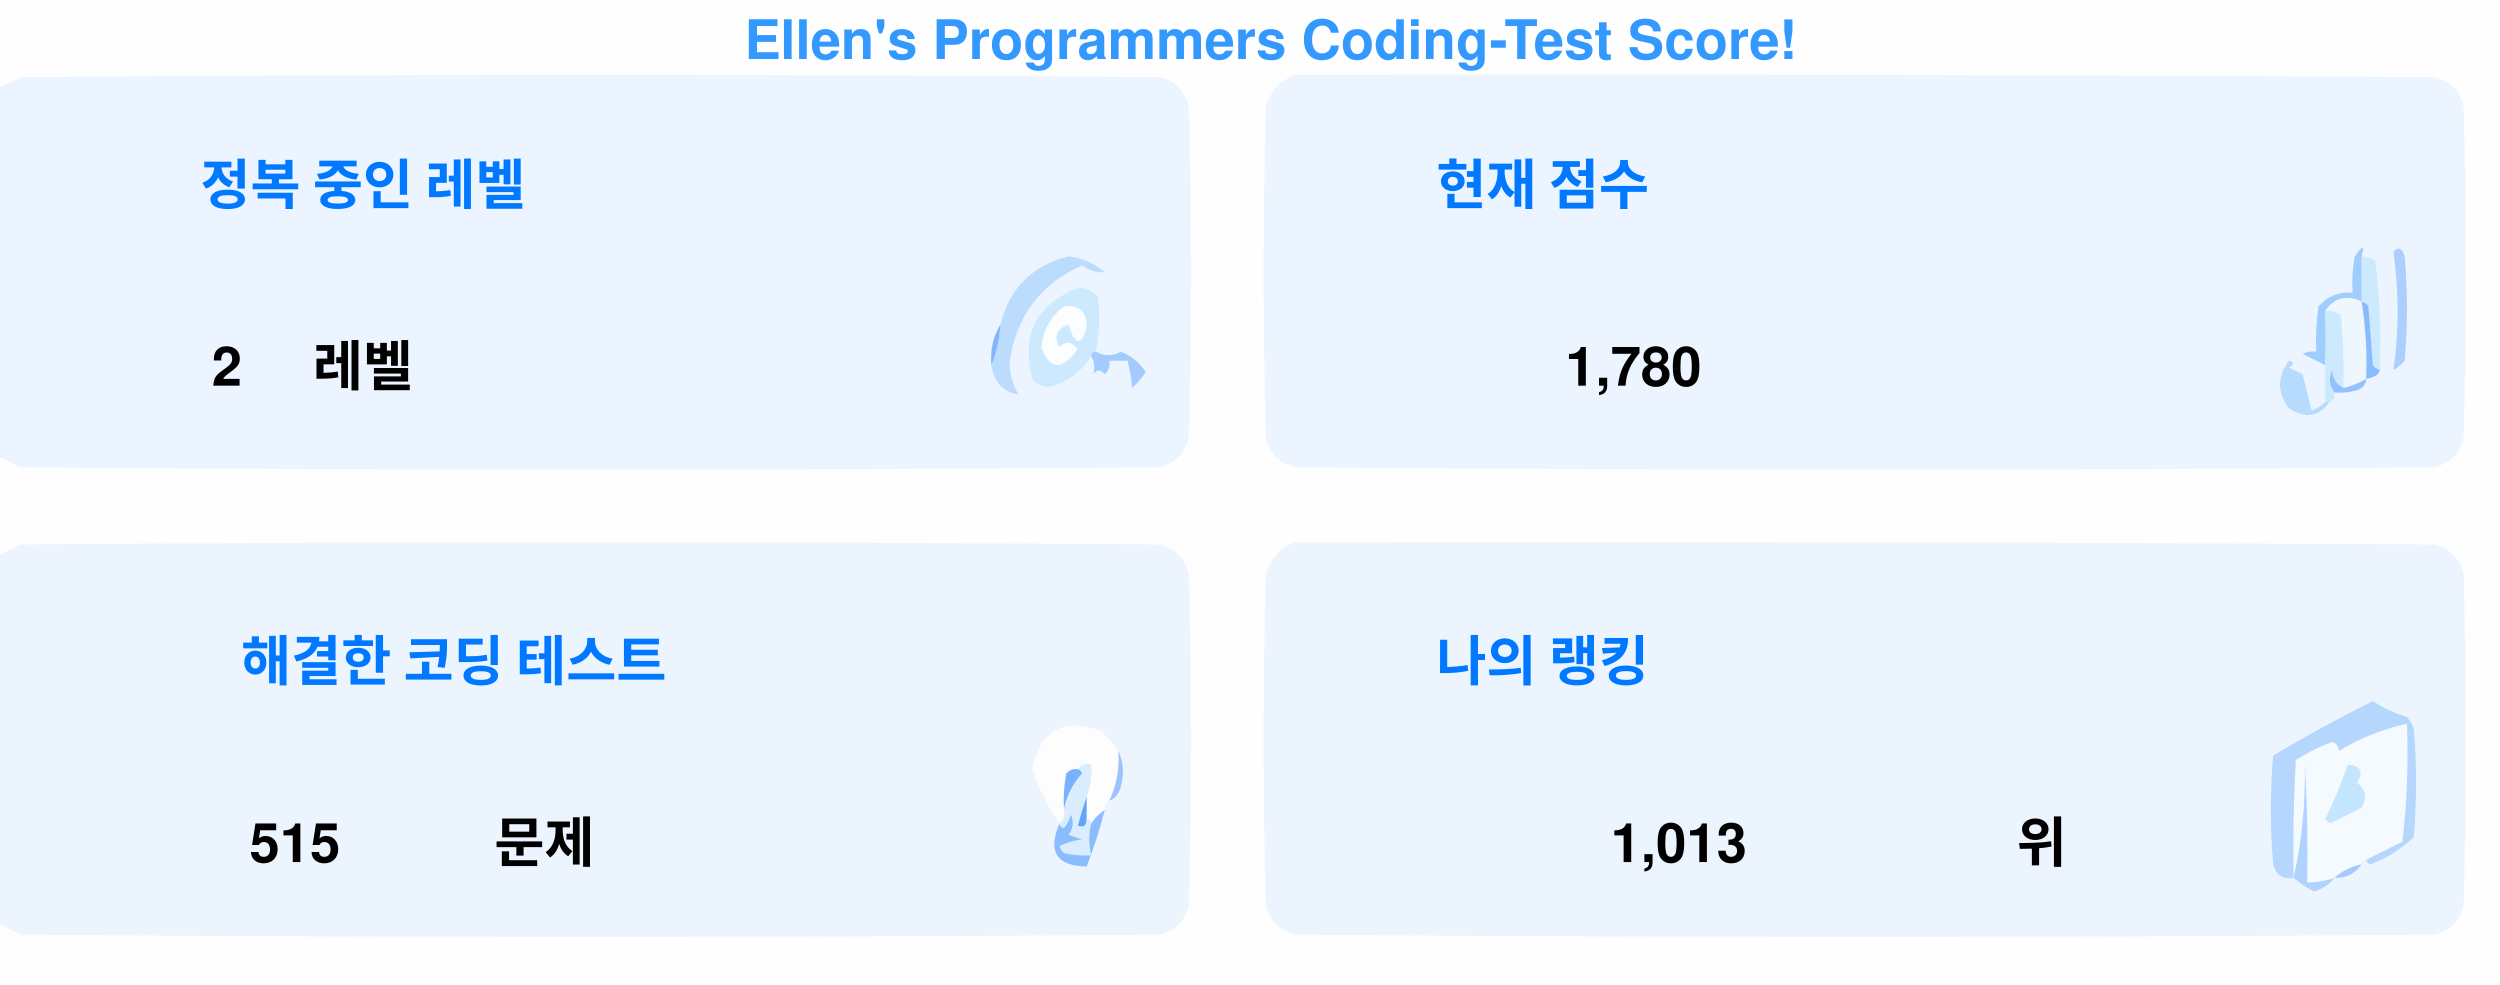
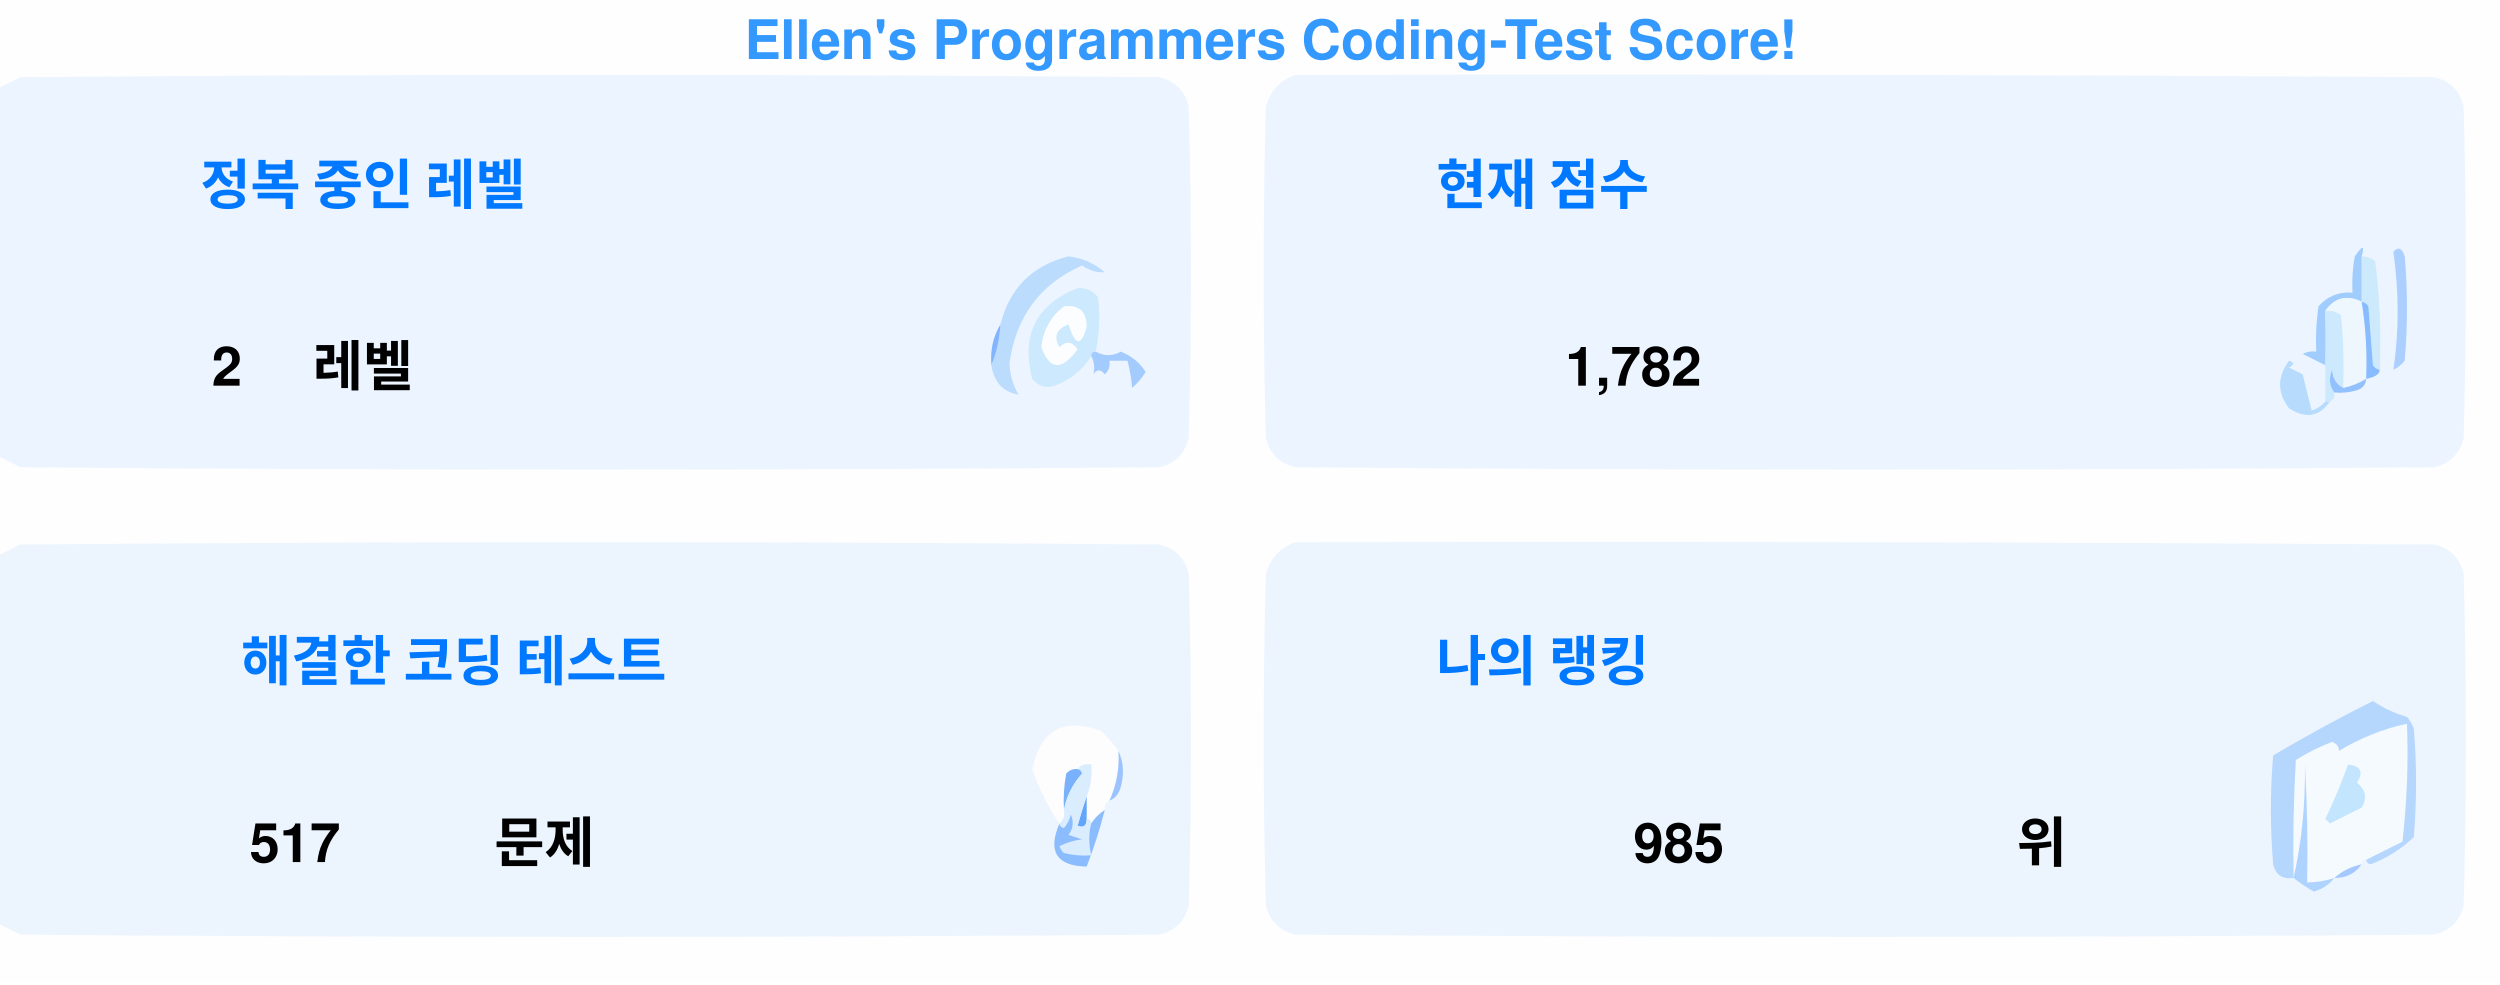
<svg xmlns="http://www.w3.org/2000/svg" version="1.1" width="551px" height="217px" style="shape-rendering:geometricPrecision; text-rendering:geometricPrecision; image-rendering:optimizeQuality; fill-rule:evenodd; clip-rule:evenodd">
  <style>
            .prog {
                color: #3399ff;
                font-size: 0.8rem;
                font-weight: bold;
                line-height: 0.8rem;
                font-family: -apple-system,BlinkMacSystemFont,Segoe UI,Helvetica,Arial,sans-serif,Apple Color Emoji,Segoe UI Emoji;
            }

            .title {
                color: #0078ff;
                font-size: 1rem;
                line-height: 1.5rem;
                font-weight: bold;
                font-family: -apple-system,BlinkMacSystemFont,Segoe UI,Helvetica,Arial,sans-serif,Apple Color Emoji,Segoe UI Emoji;
            }
        
            .desc {
                color: #0078ff;
                font-size: 2.5rem;
                font-weight: bold;
                line-height: 1.5rem;
                font-family: -apple-system,BlinkMacSystemFont,Segoe UI,Helvetica,Arial,sans-serif,Apple Color Emoji,Segoe UI Emoji;
            }
        
            .desc-2 {
                color: #0078ff;
                font-size: 1rem;
                font-weight: bold;
                line-height: 1.5rem;
                font-family: -apple-system,BlinkMacSystemFont,Segoe UI,Helvetica,Arial,sans-serif,Apple Color Emoji,Segoe UI Emoji;
            }
        
            .text, .desc {
                animation: twinkling 4s ease-in-out infinite;
            }
        
            @keyframes twinkling {
                40% { opacity: 1; }
                50% { opacity: 0.5; }
                60% { opacity: 1; }
                70% { opacity: 0.5; }
                80% { opacity: 1; }
            };

        </style>
  <g>
    <path style="opacity:1" fill="#fefefe" d="M -0.5,-0.5 C 183.167,-0.5 366.833,-0.5 550.5,-0.5C 550.5,71.833 550.5,144.167 550.5,216.5C 366.833,216.5 183.167,216.5 -0.5,216.5C -0.5,212.167 -0.5,207.833 -0.5,203.5C 1.14,204.32 2.807,205.153 4.5,206C 88.167,206.667 171.833,206.667 255.5,206C 259,205.167 261.167,203 262,199.5C 262.667,175.167 262.667,150.833 262,126.5C 261.167,123 259,120.833 255.5,120C 171.833,119.333 88.167,119.333 4.5,120C 2.807,120.847 1.14,121.68 -0.5,122.5C -0.5,115.167 -0.5,107.833 -0.5,100.5C 1.14,101.32 2.807,102.153 4.5,103C 88.167,103.667 171.833,103.667 255.5,103C 259,102.167 261.167,100 262,96.5C 262.667,72.167 262.667,47.833 262,23.5C 261.167,20 259,17.833 255.5,17C 171.833,16.333 88.167,16.333 4.5,17C 2.807,17.847 1.14,18.68 -0.5,19.5C -0.5,12.833 -0.5,6.167 -0.5,-0.5 Z" />
  </g>
  <g>
    <path style="opacity:1" fill="#ecf5ff" d="M -0.5,100.5 C -0.5,73.5 -0.5,46.5 -0.5,19.5C 1.14,18.68 2.807,17.847 4.5,17C 88.167,16.333 171.833,16.333 255.5,17C 259,17.833 261.167,20 262,23.5C 262.667,47.833 262.667,72.167 262,96.5C 261.167,100 259,102.167 255.5,103C 171.833,103.667 88.167,103.667 4.5,103C 2.807,102.153 1.14,101.32 -0.5,100.5 Z" />
  </g>
  <g>
    <path style="opacity:1" fill="#ecf5ff" d="M 285.5,16.5 C 369.167,16.333 452.834,16.5 536.5,17C 540,17.833 542.167,20 543,23.5C 543.667,47.833 543.667,72.167 543,96.5C 542.167,100 540,102.167 536.5,103C 452.833,103.667 369.167,103.667 285.5,103C 282,102.167 279.833,100 279,96.5C 278.333,72.167 278.333,47.833 279,23.5C 280.018,19.985 282.185,17.652 285.5,16.5 Z" />
  </g>
  <g>
    <path style="opacity:1" fill="#cdeafd" d="M 520.5,56.5 C 521.583,56.539 522.583,56.873 523.5,57.5C 524.498,65.472 524.831,73.472 524.5,81.5C 523.883,81.389 523.383,81.056 523,80.5C 522.667,76.167 522.333,71.833 522,67.5C 521.617,66.944 521.117,66.611 520.5,66.5C 520.5,63.167 520.5,59.833 520.5,56.5 Z" />
  </g>
  <g>
    <path style="opacity:1" fill="#abcfff" d="M 527.5,55.5 C 528.566,54.308 529.399,54.641 530,56.5C 530.667,64.167 530.667,71.833 530,79.5C 529.311,80.357 528.478,81.023 527.5,81.5C 528.758,73.08 528.758,64.414 527.5,55.5 Z" />
  </g>
  <g>
    <path style="opacity:1" fill="#bbdcfd" d="M 218.5,80.5 C 219.657,77.727 220.324,74.727 220.5,71.5C 222.49,63.51 227.49,58.51 235.5,56.5C 238.528,56.847 241.194,58.014 243.5,60C 241.744,60.141 240.078,59.641 238.5,58.5C 229.247,62.607 223.914,69.773 222.5,80C 222.565,82.526 223.232,84.859 224.5,87C 221.07,86.397 219.07,84.231 218.5,80.5 Z" />
  </g>
  <g>
    <path style="opacity:1" fill="#cde9fd" d="M 241.5,77.5 C 240.833,77.5 240.5,77.833 240.5,78.5C 238.628,81.529 235.961,83.695 232.5,85C 230.536,85.624 228.869,85.124 227.5,83.5C 225.021,73.791 228.354,67.124 237.5,63.5C 239.374,63.39 240.874,64.056 242,65.5C 242.497,69.524 242.331,73.524 241.5,77.5 Z" />
  </g>
  <g>
    <path style="opacity:1" fill="#fcfdfe" d="M 234.5,67.5 C 237.826,67.162 239.493,68.662 239.5,72C 238.334,76.434 237,76.267 235.5,71.5C 232.832,72.515 232.166,74.182 233.5,76.5C 235.017,75.089 236.351,75.256 237.5,77C 234.006,81.771 231.34,81.605 229.5,76.5C 229.904,72.771 231.571,69.771 234.5,67.5 Z" />
  </g>
  <g>
    <path style="opacity:1" fill="#a1ccfe" d="M 520.5,56.5 C 520.5,59.833 520.5,63.167 520.5,66.5C 517.238,64.922 514.572,65.589 512.5,68.5C 512.617,72.81 512.617,76.81 512.5,80.5C 510.86,79.68 509.193,78.847 507.5,78C 508.448,77.517 509.448,77.35 510.5,77.5C 510.335,74.15 510.502,70.817 511,67.5C 512.995,65.253 515.495,64.253 518.5,64.5C 518.336,61.813 518.503,59.146 519,56.5C 520.731,53.969 521.231,53.969 520.5,56.5 Z" />
  </g>
  <g>
    <path style="opacity:1" fill="#cde9fd" d="M 512.5,68.5 C 513.822,68.33 514.989,68.663 516,69.5C 516.499,74.823 516.666,80.156 516.5,85.5C 514.955,84.77 514.122,83.437 514,81.5C 513.22,83.387 513.387,85.054 514.5,86.5C 514.672,87.492 514.338,88.158 513.5,88.5C 513.167,88.5 512.833,88.5 512.5,88.5C 512.5,85.833 512.5,83.167 512.5,80.5C 512.617,76.81 512.617,72.81 512.5,68.5 Z" />
  </g>
  <g>
    <path style="opacity:1" fill="#eef6fe" d="M 520.5,66.5 C 521.407,72.106 521.74,77.773 521.5,83.5C 519.95,84.441 518.284,85.108 516.5,85.5C 516.666,80.156 516.499,74.823 516,69.5C 514.989,68.663 513.822,68.33 512.5,68.5C 514.572,65.589 517.238,64.922 520.5,66.5 Z" />
  </g>
  <g>
    <path style="opacity:1" fill="#88bcff" d="M 520.5,66.5 C 521.117,66.611 521.617,66.944 522,67.5C 522.333,71.833 522.667,76.167 523,80.5C 523.383,81.056 523.883,81.389 524.5,81.5C 524.445,82.469 523.445,83.136 521.5,83.5C 521.74,77.773 521.407,72.106 520.5,66.5 Z" />
  </g>
  <g>
    <path style="opacity:1" fill="#82b5fe" d="M 220.5,71.5 C 220.324,74.727 219.657,77.727 218.5,80.5C 218.215,77.171 218.882,74.171 220.5,71.5 Z" />
  </g>
  <g>
    <path style="opacity:1" fill="#a3cbfe" d="M 240.5,78.5 C 240.5,77.833 240.833,77.5 241.5,77.5C 243.391,78.536 245.224,78.536 247,77.5C 249.391,78.429 251.225,79.929 252.5,82C 251.681,83.319 250.681,84.486 249.5,85.5C 249.409,83.777 249.075,81.777 248.5,79.5C 247.167,79.5 245.833,79.5 244.5,79.5C 244.719,80.675 244.386,81.675 243.5,82.5C 242.575,81.359 241.741,81.359 241,82.5C 241.331,80.981 241.164,79.648 240.5,78.5 Z" />
  </g>
  <g>
    <path style="opacity:1" fill="#b7dbfd" d="M 512.5,88.5 C 512.833,88.5 513.167,88.5 513.5,88.5C 511.199,91.857 508.199,92.357 504.5,90C 501.872,86.535 501.872,83.035 504.5,79.5C 505.696,79.846 505.696,80.346 504.5,81C 505.5,81.5 506.5,82 507.5,82.5C 508.167,85.167 508.833,87.833 509.5,90.5C 510.739,90.058 511.739,89.391 512.5,88.5 Z" />
  </g>
  <g>
    <path style="opacity:1" fill="#92c1fe" d="M 516.5,85.5 C 518.284,85.108 519.95,84.441 521.5,83.5C 521.423,84.75 520.756,85.583 519.5,86C 517.866,86.493 516.199,86.66 514.5,86.5C 513.387,85.054 513.22,83.387 514,81.5C 514.122,83.437 514.955,84.77 516.5,85.5 Z" />
  </g>
  <g>
    <path style="opacity:1" fill="#ecf5fe" d="M -0.5,203.5 C -0.5,176.5 -0.5,149.5 -0.5,122.5C 1.14,121.68 2.807,120.847 4.5,120C 88.167,119.333 171.833,119.333 255.5,120C 259,120.833 261.167,123 262,126.5C 262.667,150.833 262.667,175.167 262,199.5C 261.167,203 259,205.167 255.5,206C 171.833,206.667 88.167,206.667 4.5,206C 2.807,205.153 1.14,204.32 -0.5,203.5 Z" />
  </g>
  <g>
    <path style="opacity:1" fill="#ecf5fe" d="M 285.5,119.5 C 369.167,119.333 452.834,119.5 536.5,120C 540,120.833 542.167,123 543,126.5C 543.667,150.833 543.667,175.167 543,199.5C 542.167,203 540,205.167 536.5,206C 452.833,206.667 369.167,206.667 285.5,206C 282,205.167 279.833,203 279,199.5C 278.333,175.167 278.333,150.833 279,126.5C 280.018,122.985 282.185,120.652 285.5,119.5 Z" />
  </g>
  <g>
    <path style="opacity:1" fill="#fdfdfe" d="M 246.5,165.5 C 246.758,169.367 246.092,173.034 244.5,176.5C 243.662,176.842 243.328,177.508 243.5,178.5C 242.272,179.306 241.272,180.306 240.5,181.5C 240.5,180.833 240.167,180.5 239.5,180.5C 239.5,178.833 239.5,177.167 239.5,175.5C 240.369,173.283 240.702,170.95 240.5,168.5C 239.209,168.263 238.209,168.596 237.5,169.5C 236.504,169.414 235.671,169.748 235,170.5C 234.503,173.146 234.336,175.813 234.5,178.5C 234.737,179.791 234.404,180.791 233.5,181.5C 230.986,177.806 228.986,173.806 227.5,169.5C 229.309,160.957 234.309,158.124 242.5,161C 244.07,162.397 245.404,163.897 246.5,165.5 Z" />
  </g>
  <g>
    <path style="opacity:1" fill="#f5faff" d="M 521.5,189.5 C 520.833,189.5 520.5,189.833 520.5,190.5C 518.181,190.992 516.181,191.992 514.5,193.5C 512.565,194.15 510.565,194.483 508.5,194.5C 508.666,185.827 508.5,177.16 508,168.5C 508.141,177.227 507.308,185.56 505.5,193.5C 505.334,184.827 505.5,176.16 506,167.5C 508.527,165.903 511.194,164.57 514,163.5C 515.011,163.892 515.511,164.559 515.5,165.5C 520.21,162.641 525.21,160.641 530.5,159.5C 530.831,168.192 530.498,176.859 529.5,185.5C 526.807,186.847 524.14,188.18 521.5,189.5 Z" />
  </g>
  <g>
    <path style="opacity:1" fill="#b6d7fd" d="M 521.5,189.5 C 524.14,188.18 526.807,186.847 529.5,185.5C 530.498,176.859 530.831,168.192 530.5,159.5C 525.21,160.641 520.21,162.641 515.5,165.5C 515.511,164.559 515.011,163.892 514,163.5C 511.194,164.57 508.527,165.903 506,167.5C 505.5,176.16 505.334,184.827 505.5,193.5C 503.089,193.863 501.589,192.863 501,190.5C 500.333,182.5 500.333,174.5 501,166.5C 508.173,162.246 515.507,158.246 523,154.5C 525.304,156.068 527.804,157.235 530.5,158C 531.126,158.75 531.626,159.584 532,160.5C 532.667,168.5 532.667,176.5 532,184.5C 529.292,187.111 526.125,189.111 522.5,190.5C 521.893,190.376 521.56,190.043 521.5,189.5 Z" />
  </g>
  <g>
    <path style="opacity:1" fill="#c3e5fe" d="M 517.5,168.5 C 520.317,168.801 520.984,170.134 519.5,172.5C 521.439,174.122 521.772,175.956 520.5,178C 518.167,179.167 515.833,180.333 513.5,181.5C 513.167,181.167 512.833,180.833 512.5,180.5C 514.414,176.515 516.081,172.515 517.5,168.5 Z" />
  </g>
  <g>
    <path style="opacity:1" fill="#7ab1fc" d="M 237.5,169.5 C 238.043,169.56 238.376,169.893 238.5,170.5C 236.395,172.836 235.062,175.503 234.5,178.5C 234.336,175.813 234.503,173.146 235,170.5C 235.671,169.748 236.504,169.414 237.5,169.5 Z" />
  </g>
  <g>
    <path style="opacity:1" fill="#afd3ff" d="M 514.5,193.5 C 513.378,194.947 511.878,195.947 510,196.5C 508.348,195.601 506.848,194.601 505.5,193.5C 507.308,185.56 508.141,177.227 508,168.5C 508.5,177.16 508.666,185.827 508.5,194.5C 510.565,194.483 512.565,194.15 514.5,193.5 Z" />
  </g>
  <g>
    <path style="opacity:1" fill="#9cc3fd" d="M 246.5,165.5 C 247.634,167.966 247.801,170.633 247,173.5C 246.623,174.942 245.79,175.942 244.5,176.5C 246.092,173.034 246.758,169.367 246.5,165.5 Z" />
  </g>
  <g>
    <path style="opacity:1" fill="#62a6fc" d="M 239.5,175.5 C 239.5,177.167 239.5,178.833 239.5,180.5C 239.483,182.028 238.816,182.528 237.5,182C 238.117,179.723 238.784,177.556 239.5,175.5 Z" />
  </g>
  <g>
    <path style="opacity:1" fill="#daedfe" d="M 237.5,169.5 C 238.209,168.596 239.209,168.263 240.5,168.5C 240.702,170.95 240.369,173.283 239.5,175.5C 238.784,177.556 238.117,179.723 237.5,182C 238.816,182.528 239.483,182.028 239.5,180.5C 240.167,180.5 240.5,180.833 240.5,181.5C 239.918,183.669 239.918,186.002 240.5,188.5C 238.473,188.662 236.473,188.495 234.5,188C 234.043,187.586 233.709,187.086 233.5,186.5C 235.078,185.702 236.744,185.202 238.5,185C 237.5,184.667 236.5,184.333 235.5,184C 236.554,182.612 236.72,181.112 236,179.5C 235.751,180.624 235.251,181.624 234.5,182.5C 233.893,182.376 233.56,182.043 233.5,181.5C 234.404,180.791 234.737,179.791 234.5,178.5C 235.062,175.503 236.395,172.836 238.5,170.5C 238.376,169.893 238.043,169.56 237.5,169.5 Z" />
  </g>
  <g>
    <path style="opacity:1" fill="#8bbcfd" d="M 243.5,178.5 C 242.395,182.803 241.062,186.969 239.5,191C 232.857,190.847 230.857,187.68 233.5,181.5C 233.56,182.043 233.893,182.376 234.5,182.5C 235.251,181.624 235.751,180.624 236,179.5C 236.72,181.112 236.554,182.612 235.5,184C 236.5,184.333 237.5,184.667 238.5,185C 236.744,185.202 235.078,185.702 233.5,186.5C 233.709,187.086 234.043,187.586 234.5,188C 236.473,188.495 238.473,188.662 240.5,188.5C 239.918,186.002 239.918,183.669 240.5,181.5C 241.272,180.306 242.272,179.306 243.5,178.5 Z" />
  </g>
  <g>
    <path style="opacity:1" fill="#a4c8ff" d="M 520.5,190.5 C 519.089,192.539 517.089,193.539 514.5,193.5C 516.181,191.992 518.181,190.992 520.5,190.5 Z" />
  </g>
  <text text-anchor="middle" x="280" y="13" class="prog" style="fill:#3399ff;" stroke="#none" stroke-width="1">Ellen's Programmers Coding-Test Score!</text>
  <text text-anchor="middle" x="80" y="45" class="title" style="fill:#0078ff;" stroke="#none" stroke-width="1">정복 중인 레벨</text>
  <text text-anchor="middle" x="50" y="85" class="desc" stroke="#none" stroke-width="1">2</text>
  <text text-anchor="middle" x="80" y="85" class="desc-2" stroke="#none" stroke-width="1">레벨</text>
  <text text-anchor="middle" x="340" y="45" class="title" style="fill:#0078ff;" stroke="#none" stroke-width="1">현재 점수</text>
-   <text text-anchor="middle" x="360" y="85" class="desc" stroke="#none" stroke-width="1">1,780</text>
+   <text text-anchor="middle" x="360" y="85" class="desc" stroke="#none" stroke-width="1">1,782</text>
  <text text-anchor="middle" x="100" y="150" class="title" style="fill:#0078ff;" stroke="#none" stroke-width="1">해결한 코딩 테스트</text>
-   <text text-anchor="middle" x="65" y="190" class="desc" stroke="#none" stroke-width="1">515</text>
+   <text text-anchor="middle" x="65" y="190" class="desc" stroke="#none" stroke-width="1">517</text>
  <text text-anchor="middle" x="120" y="190" class="desc-2" stroke="#none" stroke-width="1">문제</text>
  <text text-anchor="middle" x="340" y="150" class="title" style="fill:#0078ff;" stroke="#none" stroke-width="1">나의 랭킹</text>
-   <text text-anchor="middle" x="370" y="190" class="desc" stroke="#none" stroke-width="1">1,013</text>
+   <text text-anchor="middle" x="370" y="190" class="desc" stroke="#none" stroke-width="1">985</text>
  <text text-anchor="middle" x="450" y="190" class="desc-2" stroke="#none" stroke-width="1">위</text>
</svg>
